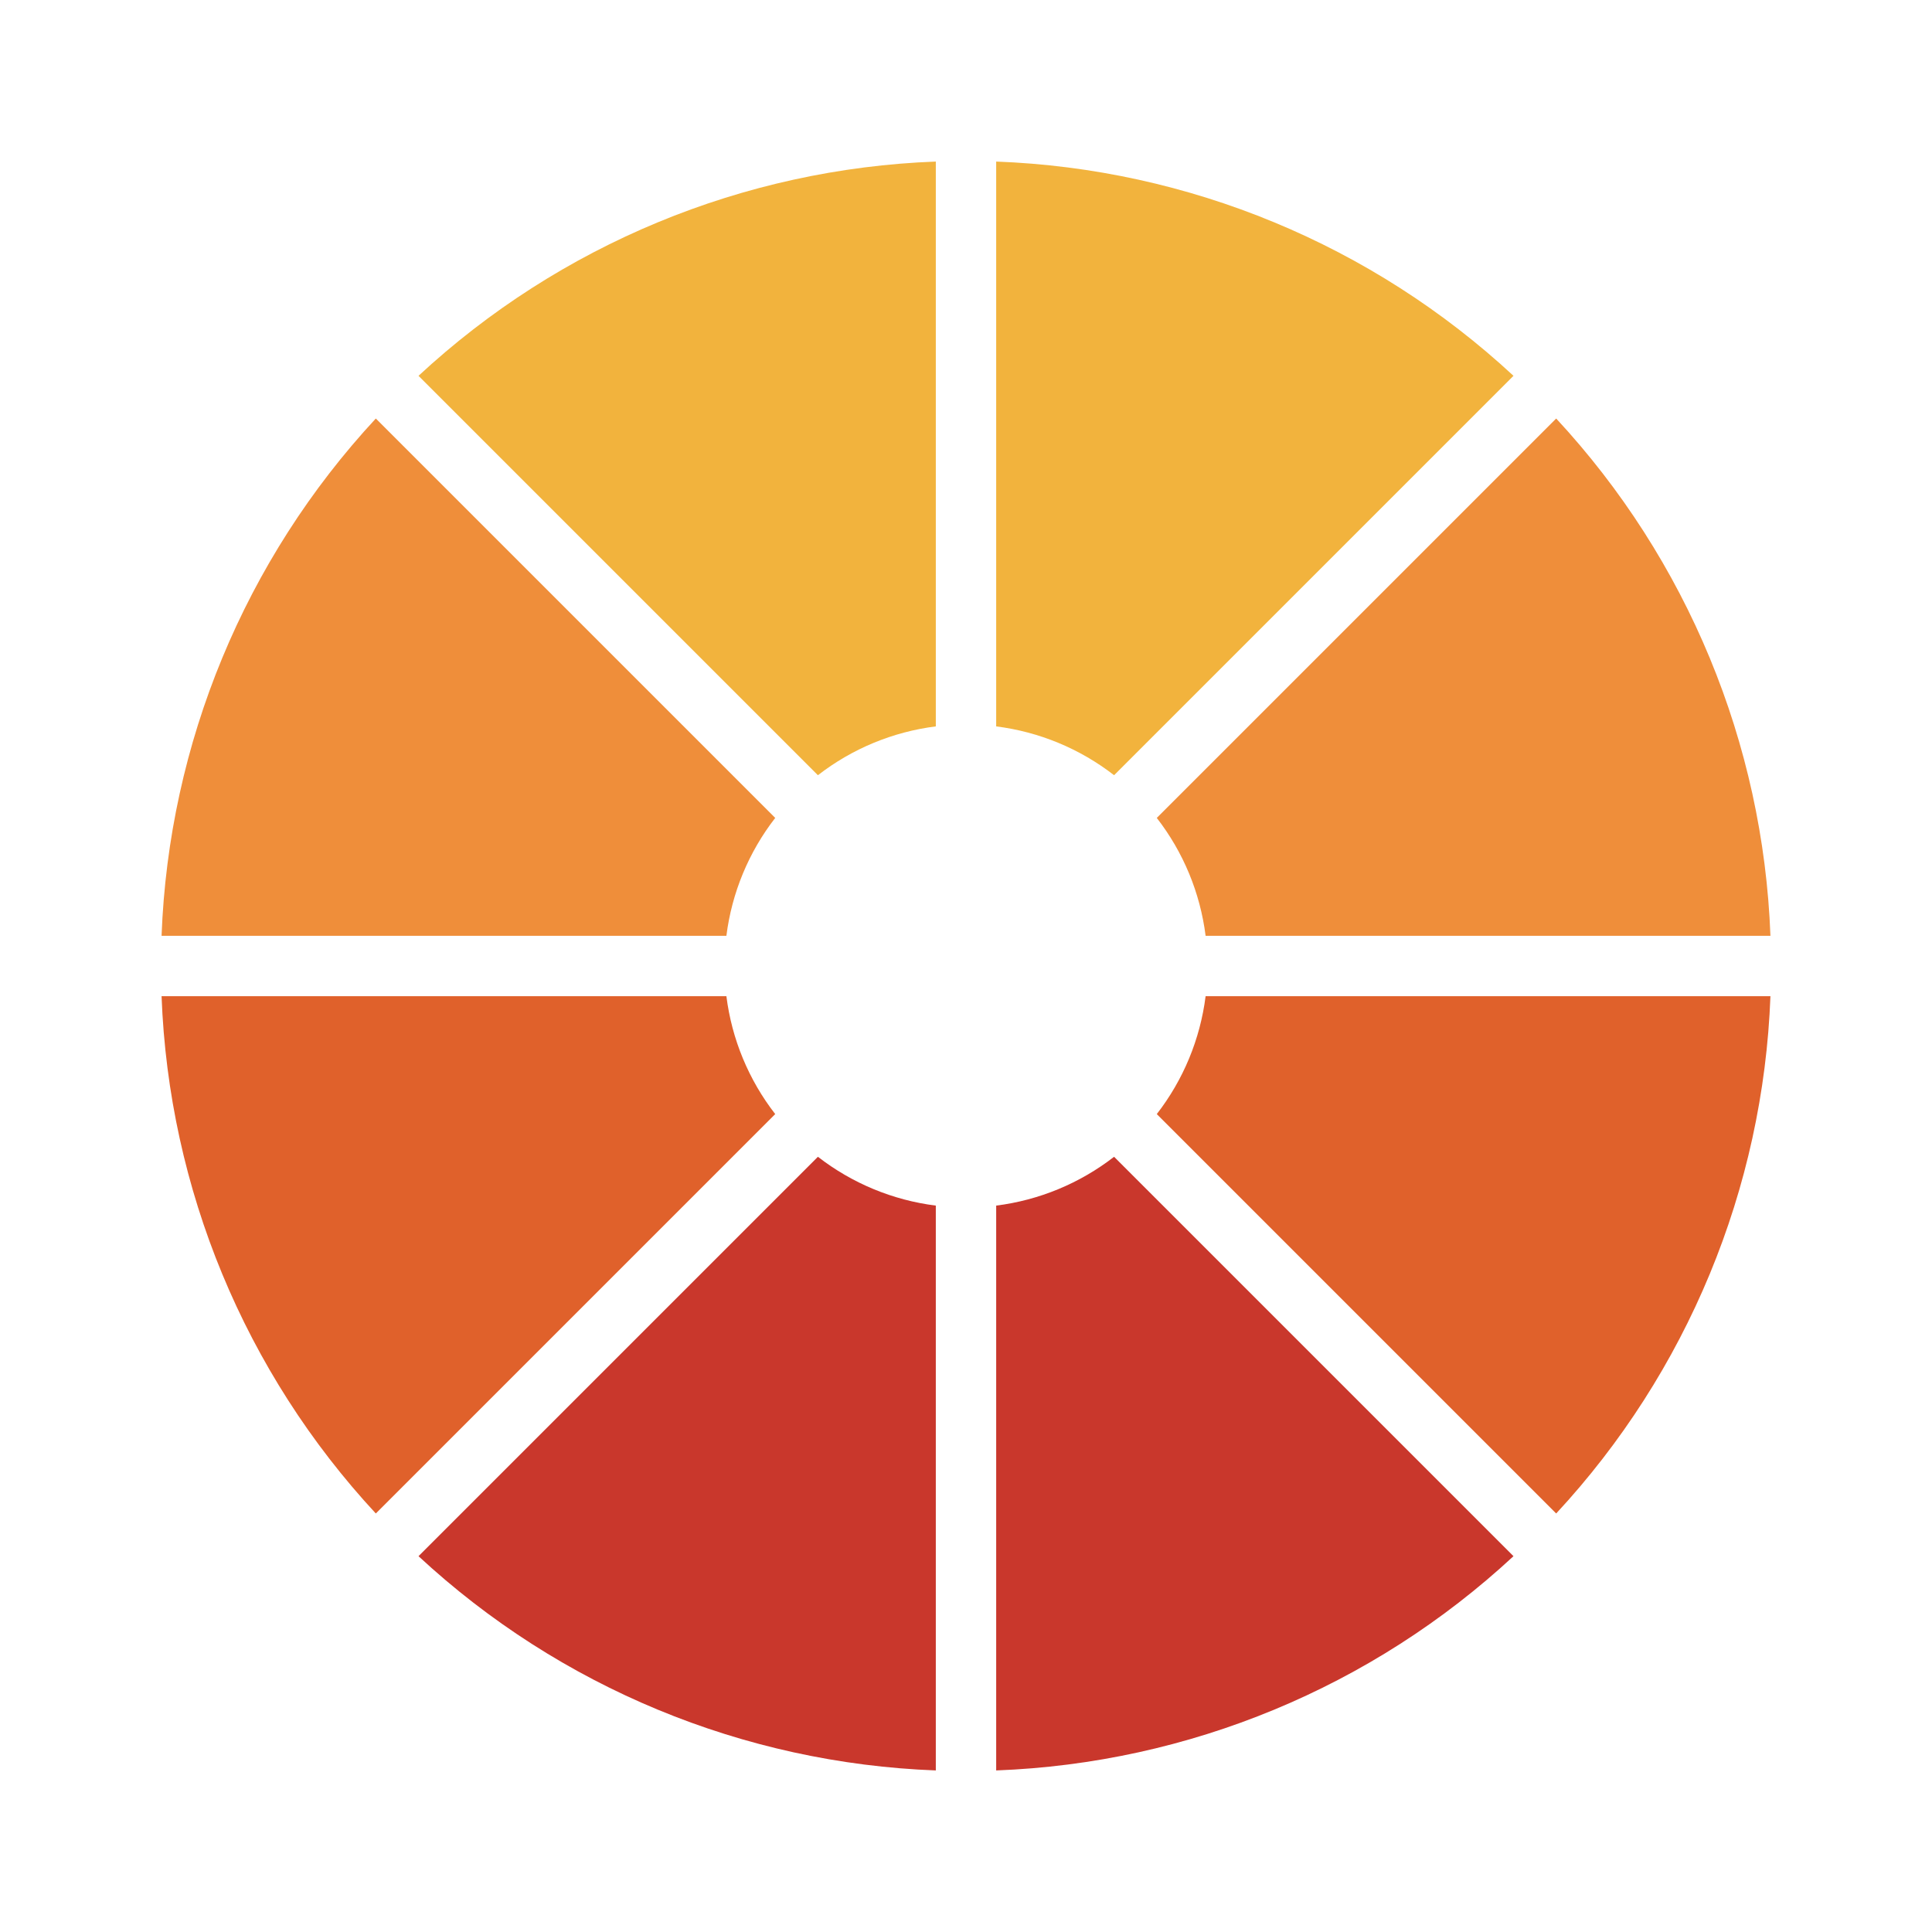
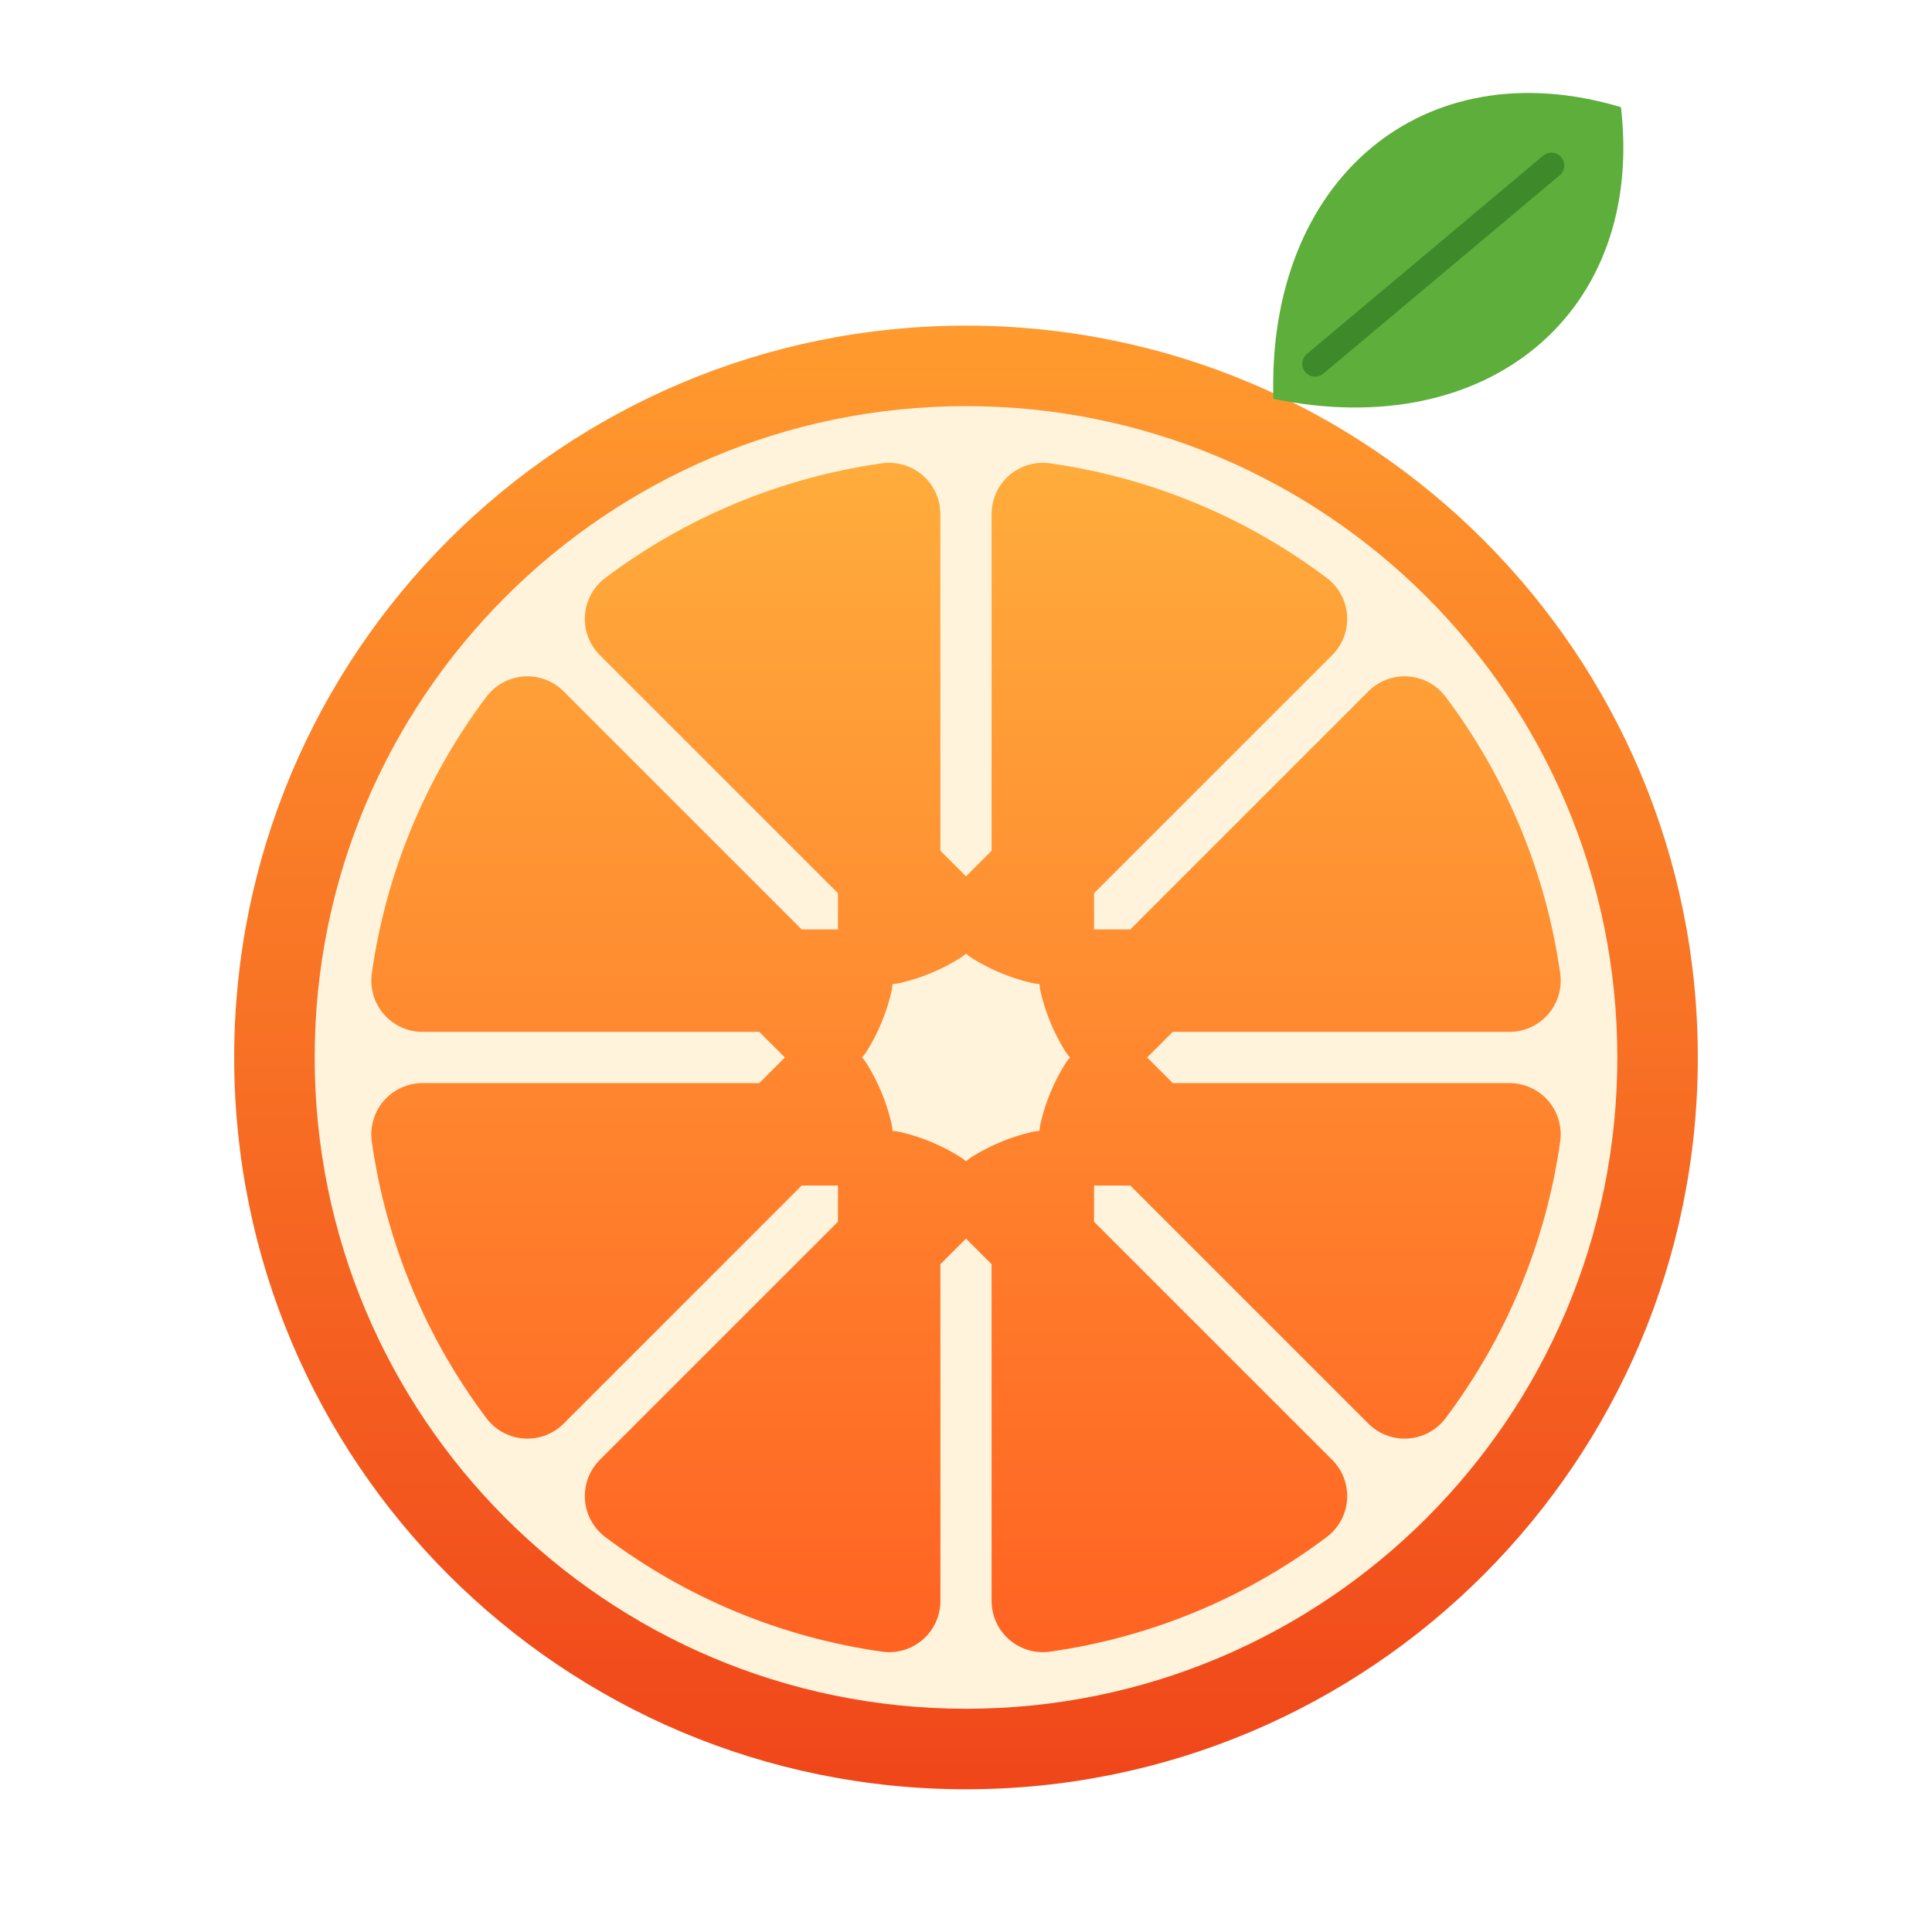
- <svg xmlns="http://www.w3.org/2000/svg" viewBox="0 0 48.00 48.00" width="480" height="480">
-   <path fill="#F2B33D" d="M24.750 4.014 A20 20 0 0 1 37.602 9.337 L27.679 19.260 A6.0 6.0 0 0 0 24.750 18.047Z" />
-   <path fill="#EF8E3A" d="M38.663 10.398 A20 20 0 0 1 43.986 23.250 L29.953 23.250 A6.0 6.0 0 0 0 28.740 20.321Z" />
-   <path fill="#E0612B" d="M43.986 24.750 A20 20 0 0 1 38.663 37.602 L28.740 27.679 A6.0 6.0 0 0 0 29.953 24.750Z" />
-   <path fill="#C9372C" d="M37.602 38.663 A20 20 0 0 1 24.750 43.986 L24.750 29.953 A6.0 6.0 0 0 0 27.679 28.740Z" />
-   <path fill="#C9372C" d="M23.250 43.986 A20 20 0 0 1 10.398 38.663 L20.321 28.740 A6.0 6.0 0 0 0 23.250 29.953Z" />
-   <path fill="#E0612B" d="M9.337 37.602 A20 20 0 0 1 4.014 24.750 L18.047 24.750 A6.0 6.0 0 0 0 19.260 27.679Z" />
-   <path fill="#EF8E3A" d="M4.014 23.250 A20 20 0 0 1 9.337 10.398 L19.260 20.321 A6.0 6.0 0 0 0 18.047 23.250Z" />
-   <path fill="#F2B33D" d="M10.398 9.337 A20 20 0 0 1 23.250 4.014 L23.250 18.047 A6.0 6.0 0 0 0 20.321 19.260Z" />
+ <svg xmlns="http://www.w3.org/2000/svg" viewBox="0 0 33.00 33.00" width="330" height="330">
+   <defs>
+     <linearGradient id="pulpm" gradientUnits="userSpaceOnUse" x1="0" y1="5.562" x2="0" y2="30.562">
+       <stop offset="0" stop-color="#FFB53F" />
+       <stop offset="1" stop-color="#FF5A1F" />
+     </linearGradient>
+     <linearGradient id="rindm" gradientUnits="userSpaceOnUse" x1="0" y1="5.562" x2="0" y2="30.562">
+       <stop offset="0" stop-color="#FF9A2E" />
+       <stop offset="1" stop-color="#F0461A" />
+     </linearGradient>
+   </defs>
+   <circle cx="16.500" cy="18.062" r="12.5" fill="url(#rindm)" />
+   <circle cx="16.500" cy="18.062" r="11.125" fill="#FFF3DC" />
+   <path fill="url(#pulpm)" stroke="url(#pulpm)" stroke-width="1.750" stroke-linejoin="round" d="M17.812 8.780 A9.375 9.375 0 0 1 22.136 10.571 L17.076 15.630 A2.500 2.500 0 0 0 17.812 15.935Z" />
+   <path fill="url(#pulpm)" stroke="url(#pulpm)" stroke-width="1.750" stroke-linejoin="round" d="M23.992 12.427 A9.375 9.375 0 0 1 25.783 16.750 L18.628 16.750 A2.500 2.500 0 0 0 18.933 17.486Z" />
+   <path fill="url(#pulpm)" stroke="url(#pulpm)" stroke-width="1.750" stroke-linejoin="round" d="M25.783 19.375 A9.375 9.375 0 0 1 23.992 23.698 L18.933 18.639 A2.500 2.500 0 0 0 18.628 19.375Z" />
+   <path fill="url(#pulpm)" stroke="url(#pulpm)" stroke-width="1.750" stroke-linejoin="round" d="M22.136 25.554 A9.375 9.375 0 0 1 17.812 27.345 L17.812 20.190 A2.500 2.500 0 0 0 17.076 20.495Z" />
+   <path fill="url(#pulpm)" stroke="url(#pulpm)" stroke-width="1.750" stroke-linejoin="round" d="M15.188 27.345 A9.375 9.375 0 0 1 10.864 25.554 L15.924 20.495 A2.500 2.500 0 0 0 15.188 20.190Z" />
+   <path fill="url(#pulpm)" stroke="url(#pulpm)" stroke-width="1.750" stroke-linejoin="round" d="M9.008 23.698 A9.375 9.375 0 0 1 7.217 19.375 L14.372 19.375 A2.500 2.500 0 0 0 14.067 18.639Z" />
+   <path fill="url(#pulpm)" stroke="url(#pulpm)" stroke-width="1.750" stroke-linejoin="round" d="M7.217 16.750 A9.375 9.375 0 0 1 9.008 12.427 L14.067 17.486 A2.500 2.500 0 0 0 14.372 16.750Z" />
+   <path fill="url(#pulpm)" stroke="url(#pulpm)" stroke-width="1.750" stroke-linejoin="round" d="M10.864 10.571 A9.375 9.375 0 0 1 15.187 8.780 L15.188 15.935 A2.500 2.500 0 0 0 15.924 15.630Z" />
+   <g transform="translate(21.750 6.812) rotate(-40)">
+     <path fill="#5DAE3B" d="M0 0 C2.325 -2.945 5.812 -2.945 7.750 0 C5.812 2.945 2.325 2.945 0 0Z" />
+     <path d="M0.930 0 L6.200 0" stroke="#3E8A2A" stroke-width="0.438" stroke-linecap="round" />
+   </g>
</svg>
